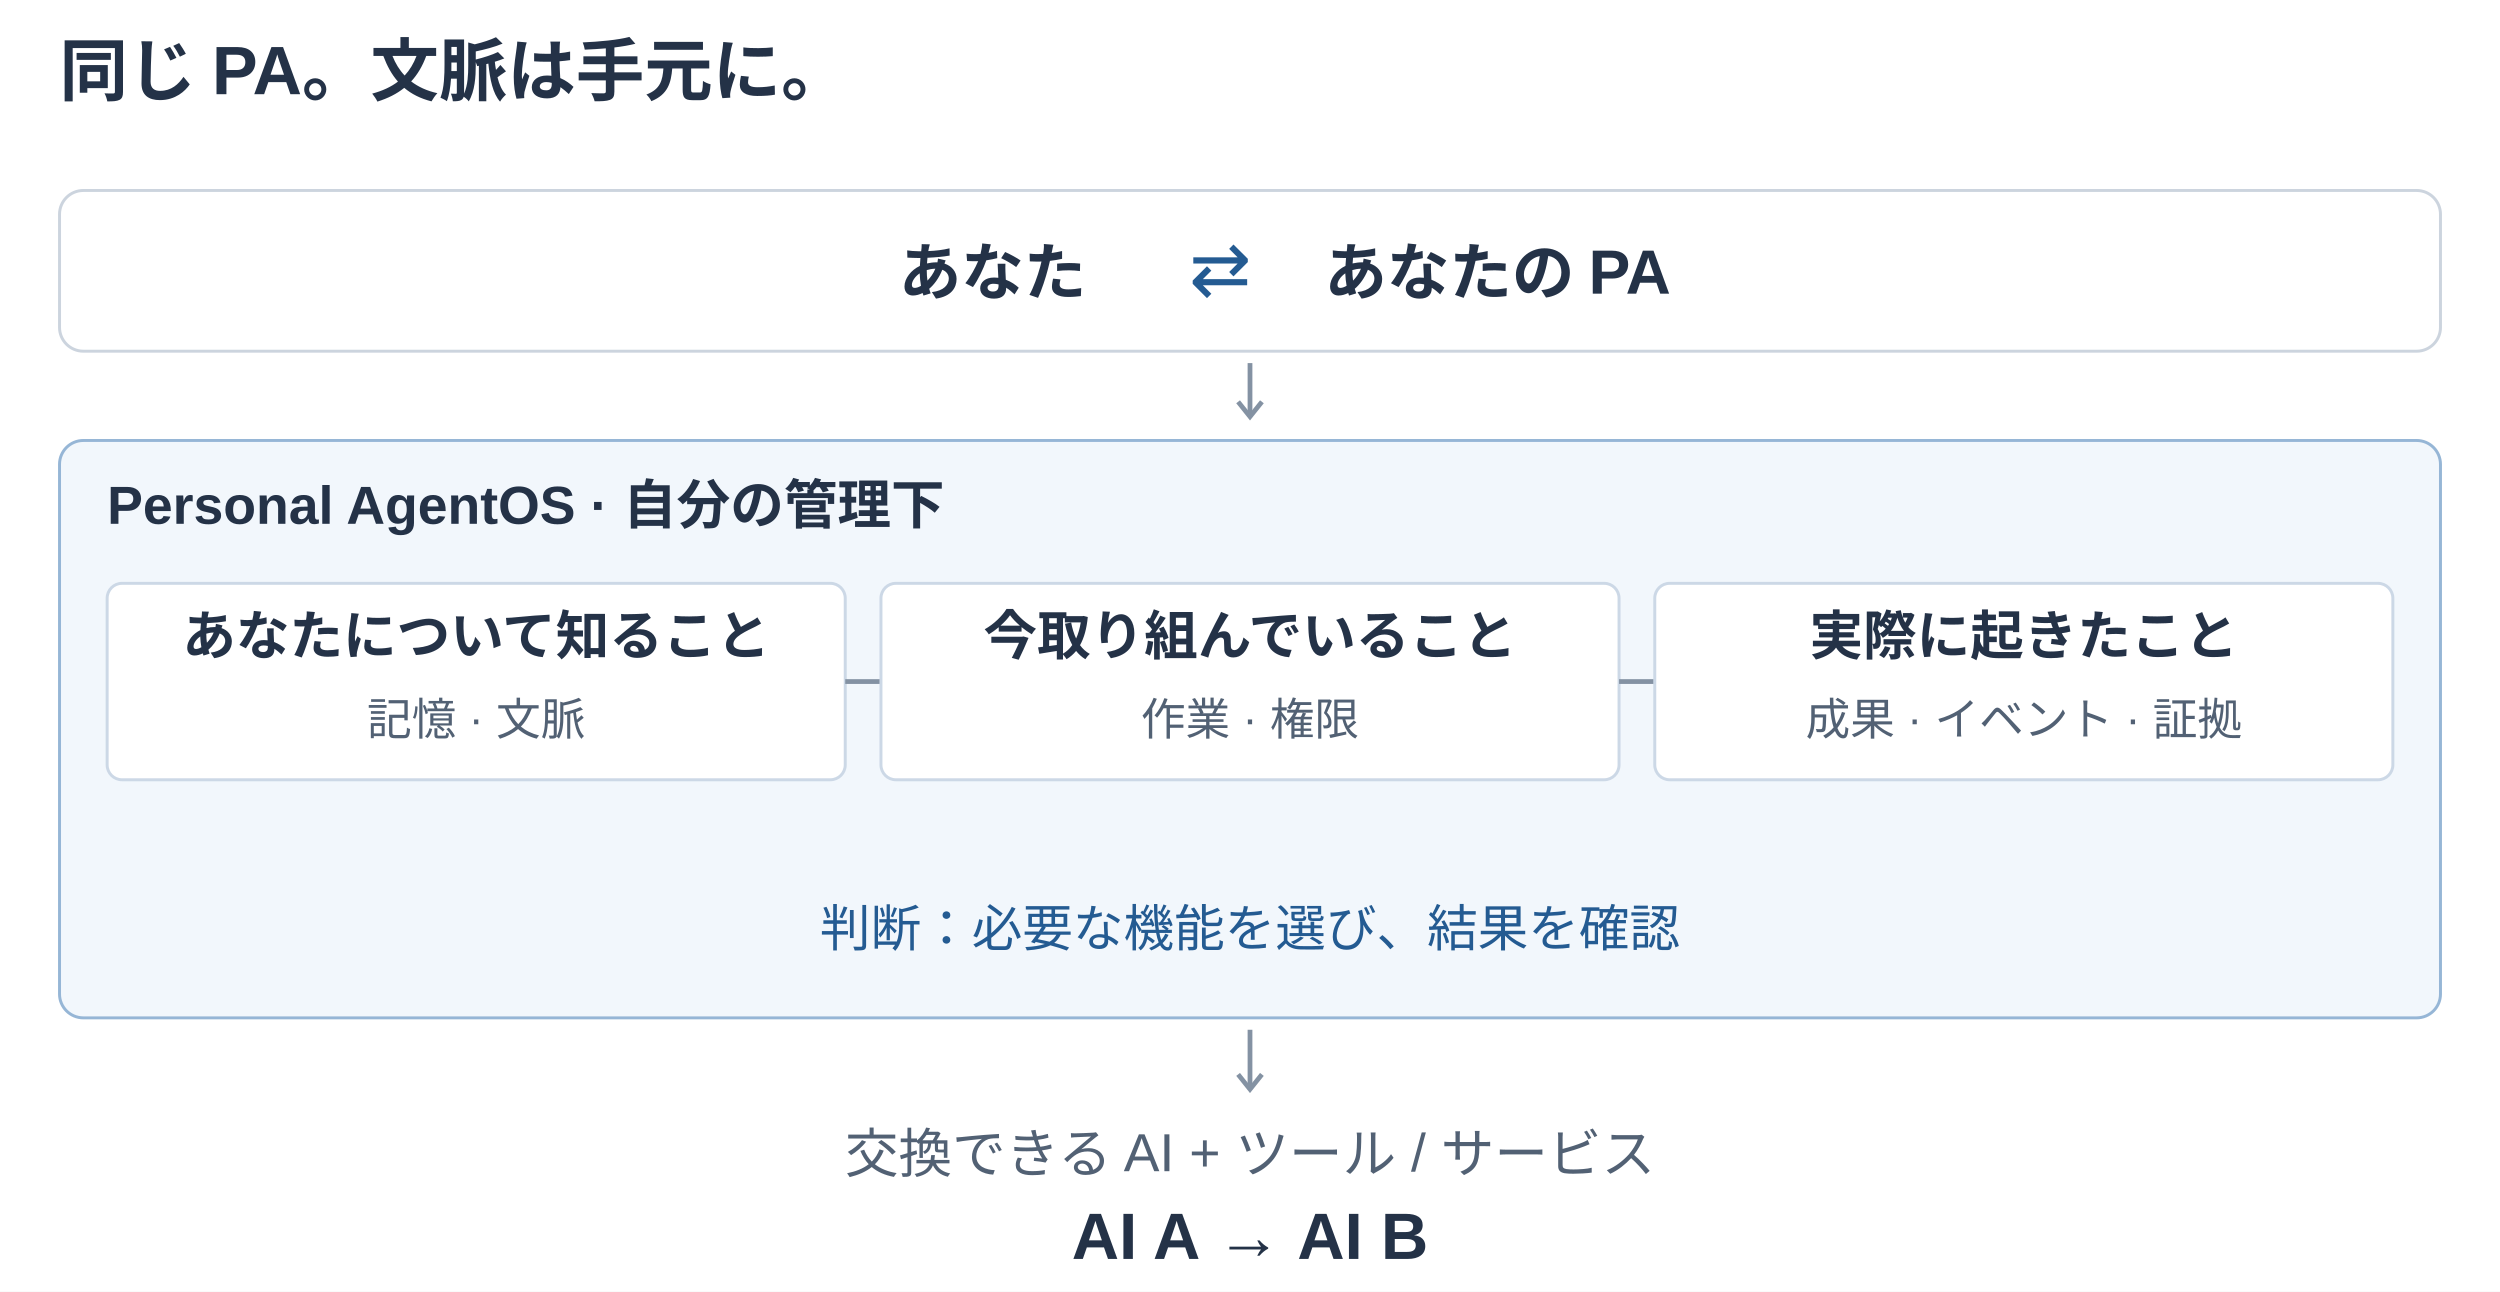
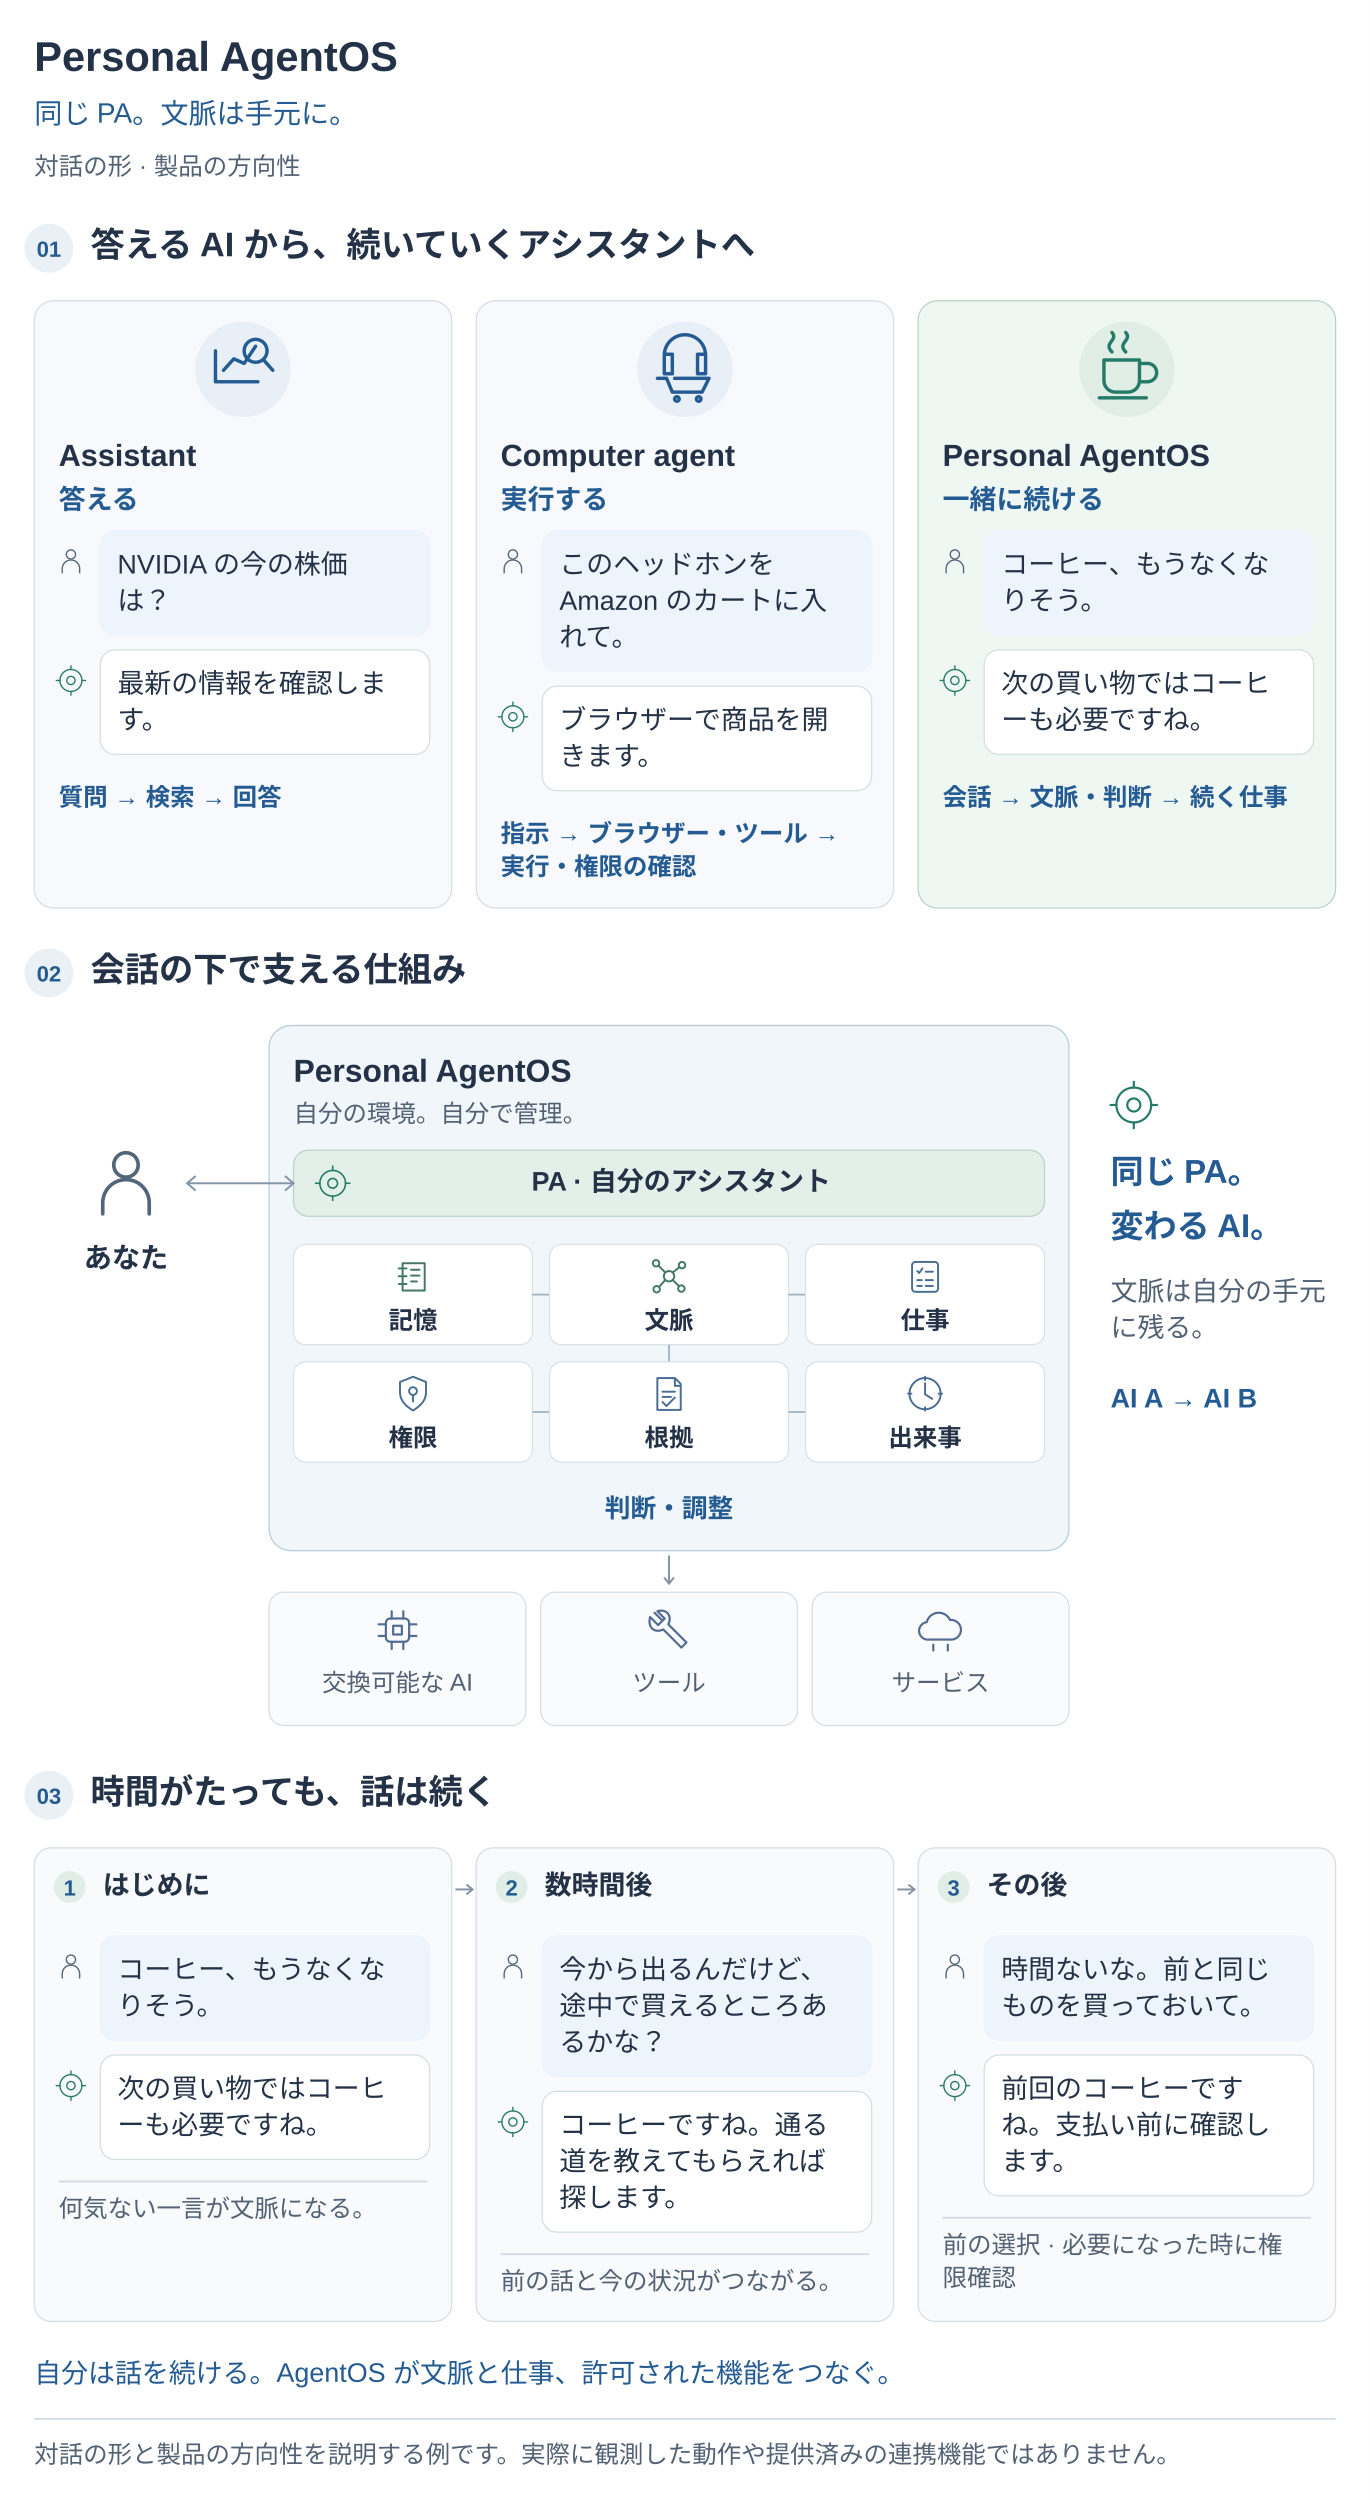
- <svg xmlns="http://www.w3.org/2000/svg" width="840" height="434" viewBox="0 0 840 434" role="img" aria-labelledby="title desc">
+ <svg xmlns="http://www.w3.org/2000/svg" width="1120" height="2044" viewBox="0 0 1120 2044" role="img" aria-labelledby="title desc">
  <style>text{font-family:Arial,"Noto Sans",sans-serif;fill:#243247} .bold{font-weight:700} .muted{fill:#526174} .blue{fill:#245b92}</style>
-   <rect width="840" height="434" fill="#fff" />
-   <text x="20" y="32.0" font-size="23" class="bold" text-anchor="start">同じ PA。文脈は手元に。</text>
-   <rect x="20" y="64" width="800" height="54" rx="8" fill="#fff" stroke="#ccd4de" />
-   <text x="365.0" y="99" font-size="21" class="bold" text-anchor="end">あなた</text>
-   <text x="410.0" y="99" font-size="25" class="blue" text-anchor="middle">⇄</text>
-   <text x="445.0" y="99" font-size="21" class="bold" text-anchor="start">あなたの PA</text>
-   <path d="M420.0 122 L420.0 140" fill="none" stroke="#8492a3" stroke-width="1.6" />
-   <path d="M416.0 135 L420.0 140 L424.0 135" fill="none" stroke="#8492a3" stroke-width="1.6" />
-   <rect x="20" y="148" width="800" height="194" rx="8" fill="#f2f7fc" stroke="#96b6d6" />
-   <text x="36" y="176.0" font-size="18" class="bold" text-anchor="start">Personal AgentOS · 自分の管理下</text>
-   <rect x="36" y="196" width="248" height="66" rx="5" fill="#fff" stroke="#ccd8e6" />
-   <text x="160.0" y="220" font-size="18" class="bold" text-anchor="middle">あなたについて知ること</text>
-   <text x="160.0" y="247" font-size="15" class="muted" text-anchor="middle">記憶 · 文脈</text>
-   <path d="M284 229H296" fill="none" stroke="#8492a3" stroke-width="1.6" />
-   <rect x="296" y="196" width="248" height="66" rx="5" fill="#fff" stroke="#ccd8e6" />
-   <text x="420.0" y="220" font-size="18" class="bold" text-anchor="middle">今取り組んでいること</text>
-   <text x="420.0" y="247" font-size="15" class="muted" text-anchor="middle">作業 · 権限</text>
-   <path d="M544 229H556" fill="none" stroke="#8492a3" stroke-width="1.6" />
-   <rect x="556" y="196" width="248" height="66" rx="5" fill="#fff" stroke="#ccd8e6" />
-   <text x="680.0" y="220" font-size="18" class="bold" text-anchor="middle">実際に起きたこと</text>
-   <text x="680.0" y="247" font-size="15" class="muted" text-anchor="middle">成果 · イベント · 証拠</text>
-   <text x="420.0" y="318" font-size="17" class="blue" text-anchor="middle">判断：必要な機能を選び、結果を確認</text>
-   <path d="M420.0 346 L420.0 366" fill="none" stroke="#8492a3" stroke-width="1.6" />
-   <path d="M416.0 361 L420.0 366 L424.0 361" fill="none" stroke="#8492a3" stroke-width="1.6" />
-   <text x="420.0" y="394" font-size="18" class="muted" text-anchor="middle">交換できる AI + ツール / サービス</text>
-   <text x="420.0" y="423" font-size="22" class="bold" text-anchor="middle">AI A  →  AI B</text>
+   <rect width="1120" height="2044" fill="#fff" />
+   <text x="28" y="58.0" font-size="34" class="bold" text-anchor="start">Personal AgentOS</text>
+   <text x="28" y="100.9" font-size="23" class="blue" text-anchor="start">同じ PA。文脈は手元に。</text>
+   <text x="28" y="142.95" font-size="20" class="muted" text-anchor="start">対話の形 · 製品の方向性</text>
+   <circle cx="40" cy="202.95" r="20" fill="#e9f0f6" stroke="none" />
+   <text x="40" y="209.95" font-size="18" class="blue bold" text-anchor="middle">01</text>
+   <text x="74" y="209.95" font-size="28" class="bold" text-anchor="start">答える AI から、続いていくアシスタントへ</text>
+   <rect x="28.0" y="245.95" width="341.333" height="496.5" rx="16" fill="#f7f9fc" stroke="#d4dce5" />
+   <circle cx="198.667" cy="301.95" r="39" fill="#e9eff7" stroke="none" />
+   <g transform="translate(168.6667 269.95) scale(0.9375)" fill="none" stroke="#245b92" stroke-width="3" stroke-linecap="round" stroke-linejoin="round">
+     <path d="M8 45V18m0 27h37M15 35l9-10 9 4 10-15" />
+     <circle cx="43" cy="18" r="10" />
+     <path d="m50 26 8 9" />
+   </g>
+   <text x="48.0" y="380.95" font-size="25" class="bold" text-anchor="start">Assistant</text>
+   <text x="48.0" y="415.95" font-size="22" class="blue bold" text-anchor="start">答える</text>
+   <g transform="translate(46.0 446.95) scale(0.375)" fill="none" stroke="#53657a" stroke-width="3" stroke-linecap="round" stroke-linejoin="round">
+     <circle cx="32" cy="17" r="10" />
+     <path d="M13 57v-9a19 19 0 0 1 38 0v9" />
+   </g>
+   <rect x="82.0" y="433.95" width="269.333" height="85.4" rx="12" fill="#edf4fb" stroke="#edf4fb" />
+   <text x="96.0" y="468.95" font-size="22" class="" text-anchor="start">NVIDIA の今の株価</text>
+   <text x="96.0" y="498.65" font-size="22" class="" text-anchor="start">は？</text>
+   <g transform="translate(46.0 544.35) scale(0.375)" fill="none" stroke="#257a69" stroke-width="3" stroke-linecap="round" stroke-linejoin="round">
+     <circle cx="32" cy="32" r="24" />
+     <circle cx="32" cy="32" r="9" />
+     <path d="M32 0v8m0 48v8M0 32h8m48 0h8" />
+   </g>
+   <rect x="82.0" y="531.35" width="269.333" height="85.4" rx="12" fill="#ffffff" stroke="#d3dedf" />
+   <text x="96.0" y="566.35" font-size="22" class="" text-anchor="start">最新の情報を確認しま</text>
+   <text x="96.0" y="596.05" font-size="22" class="" text-anchor="start">す。</text>
+   <text x="48.0" y="658.75" font-size="20" class="blue bold" text-anchor="start">質問 → 検索 → 回答</text>
+   <rect x="389.333" y="245.95" width="341.333" height="496.5" rx="16" fill="#f7f9fc" stroke="#d4dce5" />
+   <circle cx="560.0" cy="301.95" r="39" fill="#e9eff7" stroke="none" />
+   <g transform="translate(530.0 269.95) scale(0.9375)" fill="none" stroke="#245b92" stroke-width="3" stroke-linecap="round" stroke-linejoin="round">
+     <path d="M14 29v-7a18 18 0 0 1 36 0v7M14 21h7v17h-7zm29 0h7v17h-7zM8 42h8l5 12h26l6-12H23" />
+     <circle cx="25" cy="60" r="2" />
+     <circle cx="44" cy="60" r="2" />
+   </g>
+   <text x="409.333" y="380.95" font-size="25" class="bold" text-anchor="start">Computer agent</text>
+   <text x="409.333" y="415.95" font-size="22" class="blue bold" text-anchor="start">実行する</text>
+   <g transform="translate(407.3333 446.95) scale(0.375)" fill="none" stroke="#53657a" stroke-width="3" stroke-linecap="round" stroke-linejoin="round">
+     <circle cx="32" cy="17" r="10" />
+     <path d="M13 57v-9a19 19 0 0 1 38 0v9" />
+   </g>
+   <rect x="443.333" y="433.95" width="269.333" height="115.1" rx="12" fill="#edf4fb" stroke="#edf4fb" />
+   <text x="457.333" y="468.95" font-size="22" class="" text-anchor="start">このヘッドホンを</text>
+   <text x="457.333" y="498.65" font-size="22" class="" text-anchor="start">Amazon のカートに入</text>
+   <text x="457.333" y="528.35" font-size="22" class="" text-anchor="start">れて。</text>
+   <g transform="translate(407.3333 574.05) scale(0.375)" fill="none" stroke="#257a69" stroke-width="3" stroke-linecap="round" stroke-linejoin="round">
+     <circle cx="32" cy="32" r="24" />
+     <circle cx="32" cy="32" r="9" />
+     <path d="M32 0v8m0 48v8M0 32h8m48 0h8" />
+   </g>
+   <rect x="443.333" y="561.05" width="269.333" height="85.4" rx="12" fill="#ffffff" stroke="#d3dedf" />
+   <text x="457.333" y="596.05" font-size="22" class="" text-anchor="start">ブラウザーで商品を開</text>
+   <text x="457.333" y="625.75" font-size="22" class="" text-anchor="start">きます。</text>
+   <text x="409.333" y="688.45" font-size="20" class="blue bold" text-anchor="start">指示 → ブラウザー・ツール →</text>
+   <text x="409.333" y="715.45" font-size="20" class="blue bold" text-anchor="start">実行・権限の確認</text>
+   <rect x="750.667" y="245.95" width="341.333" height="496.5" rx="16" fill="#eff7f3" stroke="#b7d1c5" />
+   <circle cx="921.333" cy="301.95" r="39" fill="#e0eee6" stroke="none" />
+   <g transform="translate(891.3333 269.95) scale(0.9375)" fill="none" stroke="#257a69" stroke-width="3" stroke-linecap="round" stroke-linejoin="round">
+     <path d="M12 26h31v18a10 10 0 0 1-10 10H22a10 10 0 0 1-10-10zM43 29h7a8 8 0 0 1 0 16h-7M8 59h41M19 19c-8-8 6-10 0-17M31 19c-8-8 6-10 0-17" />
+   </g>
+   <text x="770.667" y="380.95" font-size="25" class="bold" text-anchor="start">Personal AgentOS</text>
+   <text x="770.667" y="415.95" font-size="22" class="blue bold" text-anchor="start">一緒に続ける</text>
+   <g transform="translate(768.6667 446.95) scale(0.375)" fill="none" stroke="#53657a" stroke-width="3" stroke-linecap="round" stroke-linejoin="round">
+     <circle cx="32" cy="17" r="10" />
+     <path d="M13 57v-9a19 19 0 0 1 38 0v9" />
+   </g>
+   <rect x="804.667" y="433.95" width="269.333" height="85.4" rx="12" fill="#edf4fb" stroke="#edf4fb" />
+   <text x="818.667" y="468.95" font-size="22" class="" text-anchor="start">コーヒー、もうなくな</text>
+   <text x="818.667" y="498.65" font-size="22" class="" text-anchor="start">りそう。</text>
+   <g transform="translate(768.6667 544.35) scale(0.375)" fill="none" stroke="#257a69" stroke-width="3" stroke-linecap="round" stroke-linejoin="round">
+     <circle cx="32" cy="32" r="24" />
+     <circle cx="32" cy="32" r="9" />
+     <path d="M32 0v8m0 48v8M0 32h8m48 0h8" />
+   </g>
+   <rect x="804.667" y="531.35" width="269.333" height="85.4" rx="12" fill="#ffffff" stroke="#d3dedf" />
+   <text x="818.667" y="566.35" font-size="22" class="" text-anchor="start">次の買い物ではコーヒ</text>
+   <text x="818.667" y="596.05" font-size="22" class="" text-anchor="start">ーも必要ですね。</text>
+   <text x="770.667" y="658.75" font-size="20" class="blue bold" text-anchor="start">会話 → 文脈・判断 → 続く仕事</text>
+   <circle cx="40" cy="795.45" r="20" fill="#e9f0f6" stroke="none" />
+   <text x="40" y="802.45" font-size="18" class="blue bold" text-anchor="middle">02</text>
+   <text x="74" y="802.45" font-size="28" class="bold" text-anchor="start">会話の下で支える仕組み</text>
+   <g transform="translate(71 935.45) scale(1.0)" fill="none" stroke="#53657a" stroke-width="3" stroke-linecap="round" stroke-linejoin="round">
+     <circle cx="32" cy="17" r="10" />
+     <path d="M13 57v-9a19 19 0 0 1 38 0v9" />
+   </g>
+   <text x="103" y="1036.45" font-size="23" class="bold" text-anchor="middle">あなた</text>
+   <rect x="220" y="838.45" width="654" height="429.35" rx="18" fill="#f0f6f9" stroke="#b6cad9" />
+   <text x="240" y="884.45" font-size="26" class="bold" text-anchor="start">Personal AgentOS</text>
+   <text x="240" y="917.45" font-size="20" class="muted" text-anchor="start">自分の環境。自分で管理。</text>
+   <rect x="240" y="940.45" width="614" height="54" rx="12" fill="#e3f0e9" stroke="#bad3c8" />
+   <g transform="translate(258 953.45) scale(0.4375)" fill="none" stroke="#257a69" stroke-width="3" stroke-linecap="round" stroke-linejoin="round">
+     <circle cx="32" cy="32" r="24" />
+     <circle cx="32" cy="32" r="9" />
+     <path d="M32 0v8m0 48v8M0 32h8m48 0h8" />
+   </g>
+   <text x="557.0" y="973.45" font-size="22" class="bold" text-anchor="middle">PA · 自分のアシスタント</text>
+   <path d="M153 967.45H240" fill="none" stroke="#8296a9" stroke-width="1.6" />
+   <path d="M160 961.45L153 967.45L160 973.45M233 961.45L240 967.45L233 973.45" fill="none" stroke="#8296a9" stroke-width="1.6" />
+   <rect x="240.0" y="1017.45" width="195.333" height="82" rx="10" fill="#fff" stroke="#d8e1e7" />
+   <g transform="translate(320.6667 1026.45) scale(0.53125)" fill="none" stroke="#427665" stroke-width="3" stroke-linecap="round" stroke-linejoin="round">
+     <path d="M16 12h34v42H16zM10 20h12m-12 12h12m-12 12h12M29 22h13m-13 9h13m-13 9h9" />
+   </g>
+   <text x="337.667" y="1086.45" font-size="20" class="bold" text-anchor="middle">記憶</text>
+   <path d="M435.333 1058.45H449.333" fill="none" stroke="#a7bac6" stroke-width="1.6" />
+   <rect x="449.333" y="1017.45" width="195.333" height="82" rx="10" fill="#fff" stroke="#d8e1e7" />
+   <g transform="translate(530.0 1026.45) scale(0.53125)" fill="none" stroke="#427665" stroke-width="3" stroke-linecap="round" stroke-linejoin="round">
+     <circle cx="32" cy="32" r="8" />
+     <circle cx="12" cy="12" r="5" />
+     <circle cx="52" cy="15" r="5" />
+     <circle cx="13" cy="52" r="5" />
+     <circle cx="51" cy="51" r="5" />
+     <path d="m16 16 10 10m12 0 10-8M17 48l9-10m12 0 9 9" />
+   </g>
+   <text x="547.0" y="1086.45" font-size="20" class="bold" text-anchor="middle">文脈</text>
+   <path d="M644.667 1058.45H658.667" fill="none" stroke="#a7bac6" stroke-width="1.6" />
+   <path d="M547.0 1099.45V1113.45" fill="none" stroke="#a7bac6" stroke-width="1.6" />
+   <rect x="658.667" y="1017.45" width="195.333" height="82" rx="10" fill="#fff" stroke="#d8e1e7" />
+   <g transform="translate(739.3333 1026.45) scale(0.53125)" fill="none" stroke="#496d92" stroke-width="3" stroke-linecap="round" stroke-linejoin="round">
+     <rect x="12" y="10" width="40" height="46" rx="5" />
+     <path d="m20 24 3 3 5-7m5 5h11M20 38h7m6 0h11M20 47h7m6 0h11" />
+   </g>
+   <text x="756.333" y="1086.45" font-size="20" class="bold" text-anchor="middle">仕事</text>
+   <rect x="240.0" y="1113.45" width="195.333" height="82" rx="10" fill="#fff" stroke="#d8e1e7" />
+   <g transform="translate(320.6667 1122.45) scale(0.53125)" fill="none" stroke="#496d92" stroke-width="3" stroke-linecap="round" stroke-linejoin="round">
+     <path d="M32 6 52 14v16c0 13-9 21-20 28-11-7-20-15-20-28V14z" />
+     <circle cx="32" cy="28" r="6" />
+     <path d="M32 34v10" />
+   </g>
+   <text x="337.667" y="1182.45" font-size="20" class="bold" text-anchor="middle">権限</text>
+   <path d="M435.333 1154.45H449.333" fill="none" stroke="#a7bac6" stroke-width="1.6" />
+   <rect x="449.333" y="1113.45" width="195.333" height="82" rx="10" fill="#fff" stroke="#d8e1e7" />
+   <g transform="translate(530.0 1122.45) scale(0.53125)" fill="none" stroke="#496d92" stroke-width="3" stroke-linecap="round" stroke-linejoin="round">
+     <path d="M14 8h27l9 9v40H14zM41 8v12h9M22 29h19m-19 8h13m-13 8 6 6 13-13" />
+   </g>
+   <text x="547.0" y="1182.45" font-size="20" class="bold" text-anchor="middle">根拠</text>
+   <path d="M644.667 1154.45H658.667" fill="none" stroke="#a7bac6" stroke-width="1.6" />
+   <rect x="658.667" y="1113.45" width="195.333" height="82" rx="10" fill="#fff" stroke="#d8e1e7" />
+   <g transform="translate(739.3333 1122.45) scale(0.53125)" fill="none" stroke="#496d92" stroke-width="3" stroke-linecap="round" stroke-linejoin="round">
+     <circle cx="32" cy="32" r="24" />
+     <path d="M32 16v17l11 7M6 32h5m42 0h5M32 6v5m0 42v5" />
+   </g>
+   <text x="756.333" y="1182.45" font-size="20" class="bold" text-anchor="middle">出来事</text>
+   <text x="547.0" y="1240.45" font-size="21" class="blue bold" text-anchor="middle">判断・調整</text>
+   <path d="M547.0 1271.8 L547.0 1294.8" fill="none" stroke="#8492a3" stroke-width="1.6" />
+   <path d="M543.0 1289.8 L547.0 1294.8 L551.0 1289.8" fill="none" stroke="#8492a3" stroke-width="1.6" />
+   <rect x="220.0" y="1301.8" width="210.0" height="109" rx="12" fill="#fafbfd" stroke="#d4dce5" />
+   <g transform="translate(306.0 1313.8) scale(0.59375)" fill="none" stroke="#526b91" stroke-width="3" stroke-linecap="round" stroke-linejoin="round">
+     <rect x="16" y="16" width="32" height="32" rx="6" />
+     <path d="M24 6v10m16-10v10M24 48v10m16-10v10M6 24h10M6 40h10m32-16h10M48 40h10M26 26h12v12H26z" />
+   </g>
+   <text x="325.0" y="1382.8" font-size="20" class="muted" text-anchor="middle">交換可能な AI</text>
+   <rect x="442.0" y="1301.8" width="210.0" height="109" rx="12" fill="#fafbfd" stroke="#d4dce5" />
+   <g transform="translate(528.0 1313.8) scale(0.59375)" fill="none" stroke="#526b91" stroke-width="3" stroke-linecap="round" stroke-linejoin="round">
+     <path d="m12 8 11 11-6 6L6 14c-4 14 6 23 18 17l25 25 7-7-25-25C37 12 28 2 16 6l10 10-7 7" />
+   </g>
+   <text x="547.0" y="1382.8" font-size="20" class="muted" text-anchor="middle">ツール</text>
+   <rect x="664.0" y="1301.8" width="210.0" height="109" rx="12" fill="#fafbfd" stroke="#d4dce5" />
+   <g transform="translate(750.0 1313.8) scale(0.59375)" fill="none" stroke="#526b91" stroke-width="3" stroke-linecap="round" stroke-linejoin="round">
+     <path d="M16 45a12 12 0 0 1-3-24 17 17 0 0 1 32-3 13 13 0 0 1 3 27H16zM22 52v8m20-8v8" />
+   </g>
+   <text x="769.0" y="1382.8" font-size="20" class="muted" text-anchor="middle">サービス</text>
+   <g transform="translate(908 884.45) scale(0.59375)" fill="none" stroke="#257a69" stroke-width="3" stroke-linecap="round" stroke-linejoin="round">
+     <circle cx="32" cy="32" r="24" />
+     <circle cx="32" cy="32" r="9" />
+     <path d="M32 0v8m0 48v8M0 32h8m48 0h8" />
+   </g>
+   <text x="908" y="967.45" font-size="27" class="blue bold" text-anchor="start">同じ PA。</text>
+   <text x="908" y="1011.9" font-size="27" class="blue bold" text-anchor="start">変わる AI。</text>
+   <text x="908" y="1063.35" font-size="22" class="muted" text-anchor="start">文脈は自分の手元</text>
+   <text x="908" y="1093.05" font-size="22" class="muted" text-anchor="start">に残る。</text>
+   <text x="908" y="1150.75" font-size="22" class="blue bold" text-anchor="start">AI A → AI B</text>
+   <circle cx="40" cy="1467.8" r="20" fill="#e9f0f6" stroke="none" />
+   <text x="40" y="1474.8" font-size="18" class="blue bold" text-anchor="middle">03</text>
+   <text x="74" y="1474.8" font-size="28" class="bold" text-anchor="start">時間がたっても、話は続く</text>
+   <rect x="28.0" y="1510.8" width="341.333" height="387.2" rx="14" fill="#f8fafb" stroke="#d4dce5" />
+   <circle cx="57.0" cy="1542.8" r="13" fill="#e1eee8" stroke="none" />
+   <text x="57.0" y="1549.8" font-size="18" class="blue bold" text-anchor="middle">1</text>
+   <text x="84.0" y="1548.8" font-size="22" class="bold" text-anchor="start">はじめに</text>
+   <g transform="translate(46.0 1595.8) scale(0.375)" fill="none" stroke="#53657a" stroke-width="3" stroke-linecap="round" stroke-linejoin="round">
+     <circle cx="32" cy="17" r="10" />
+     <path d="M13 57v-9a19 19 0 0 1 38 0v9" />
+   </g>
+   <rect x="82.0" y="1582.8" width="269.333" height="85.4" rx="12" fill="#edf4fb" stroke="#edf4fb" />
+   <text x="96.0" y="1617.8" font-size="22" class="" text-anchor="start">コーヒー、もうなくな</text>
+   <text x="96.0" y="1647.5" font-size="22" class="" text-anchor="start">りそう。</text>
+   <g transform="translate(46.0 1693.2) scale(0.375)" fill="none" stroke="#257a69" stroke-width="3" stroke-linecap="round" stroke-linejoin="round">
+     <circle cx="32" cy="32" r="24" />
+     <circle cx="32" cy="32" r="9" />
+     <path d="M32 0v8m0 48v8M0 32h8m48 0h8" />
+   </g>
+   <rect x="82.0" y="1680.2" width="269.333" height="85.4" rx="12" fill="#ffffff" stroke="#d3dedf" />
+   <text x="96.0" y="1715.2" font-size="22" class="" text-anchor="start">次の買い物ではコーヒ</text>
+   <text x="96.0" y="1744.9" font-size="22" class="" text-anchor="start">ーも必要ですね。</text>
+   <path d="M48.0 1783.6H349.333" fill="none" stroke="#d4dce5" stroke-width="1.6" />
+   <text x="48.0" y="1812.6" font-size="20" class="muted" text-anchor="start">何気ない一言が文脈になる。</text>
+   <path d="M372.333 1544.8 L386.333 1544.8" fill="none" stroke="#8492a3" stroke-width="1.6" />
+   <path d="M381.333 1540.8 L386.333 1544.8 L381.333 1548.8" fill="none" stroke="#8492a3" stroke-width="1.6" />
+   <rect x="389.333" y="1510.8" width="341.333" height="387.2" rx="14" fill="#f8fafb" stroke="#d4dce5" />
+   <circle cx="418.333" cy="1542.8" r="13" fill="#e1eee8" stroke="none" />
+   <text x="418.333" y="1549.8" font-size="18" class="blue bold" text-anchor="middle">2</text>
+   <text x="445.333" y="1548.8" font-size="22" class="bold" text-anchor="start">数時間後</text>
+   <g transform="translate(407.3333 1595.8) scale(0.375)" fill="none" stroke="#53657a" stroke-width="3" stroke-linecap="round" stroke-linejoin="round">
+     <circle cx="32" cy="17" r="10" />
+     <path d="M13 57v-9a19 19 0 0 1 38 0v9" />
+   </g>
+   <rect x="443.333" y="1582.8" width="269.333" height="115.1" rx="12" fill="#edf4fb" stroke="#edf4fb" />
+   <text x="457.333" y="1617.8" font-size="22" class="" text-anchor="start">今から出るんだけど、</text>
+   <text x="457.333" y="1647.5" font-size="22" class="" text-anchor="start">途中で買えるところあ</text>
+   <text x="457.333" y="1677.2" font-size="22" class="" text-anchor="start">るかな？</text>
+   <g transform="translate(407.3333 1722.9) scale(0.375)" fill="none" stroke="#257a69" stroke-width="3" stroke-linecap="round" stroke-linejoin="round">
+     <circle cx="32" cy="32" r="24" />
+     <circle cx="32" cy="32" r="9" />
+     <path d="M32 0v8m0 48v8M0 32h8m48 0h8" />
+   </g>
+   <rect x="443.333" y="1709.9" width="269.333" height="115.1" rx="12" fill="#ffffff" stroke="#d3dedf" />
+   <text x="457.333" y="1744.9" font-size="22" class="" text-anchor="start">コーヒーですね。通る</text>
+   <text x="457.333" y="1774.6" font-size="22" class="" text-anchor="start">道を教えてもらえれば</text>
+   <text x="457.333" y="1804.3" font-size="22" class="" text-anchor="start">探します。</text>
+   <path d="M409.333 1843.0H710.667" fill="none" stroke="#d4dce5" stroke-width="1.6" />
+   <text x="409.333" y="1872.0" font-size="20" class="muted" text-anchor="start">前の話と今の状況がつながる。</text>
+   <path d="M733.667 1544.8 L747.667 1544.8" fill="none" stroke="#8492a3" stroke-width="1.6" />
+   <path d="M742.667 1540.8 L747.667 1544.8 L742.667 1548.8" fill="none" stroke="#8492a3" stroke-width="1.6" />
+   <rect x="750.667" y="1510.8" width="341.333" height="387.2" rx="14" fill="#f8fafb" stroke="#d4dce5" />
+   <circle cx="779.667" cy="1542.8" r="13" fill="#e1eee8" stroke="none" />
+   <text x="779.667" y="1549.8" font-size="18" class="blue bold" text-anchor="middle">3</text>
+   <text x="806.667" y="1548.8" font-size="22" class="bold" text-anchor="start">その後</text>
+   <g transform="translate(768.6667 1595.8) scale(0.375)" fill="none" stroke="#53657a" stroke-width="3" stroke-linecap="round" stroke-linejoin="round">
+     <circle cx="32" cy="17" r="10" />
+     <path d="M13 57v-9a19 19 0 0 1 38 0v9" />
+   </g>
+   <rect x="804.667" y="1582.8" width="269.333" height="85.4" rx="12" fill="#edf4fb" stroke="#edf4fb" />
+   <text x="818.667" y="1617.8" font-size="22" class="" text-anchor="start">時間ないな。前と同じ</text>
+   <text x="818.667" y="1647.5" font-size="22" class="" text-anchor="start">ものを買っておいて。</text>
+   <g transform="translate(768.6667 1693.2) scale(0.375)" fill="none" stroke="#257a69" stroke-width="3" stroke-linecap="round" stroke-linejoin="round">
+     <circle cx="32" cy="32" r="24" />
+     <circle cx="32" cy="32" r="9" />
+     <path d="M32 0v8m0 48v8M0 32h8m48 0h8" />
+   </g>
+   <rect x="804.667" y="1680.2" width="269.333" height="115.1" rx="12" fill="#ffffff" stroke="#d3dedf" />
+   <text x="818.667" y="1715.2" font-size="22" class="" text-anchor="start">前回のコーヒーです</text>
+   <text x="818.667" y="1744.9" font-size="22" class="" text-anchor="start">ね。支払い前に確認し</text>
+   <text x="818.667" y="1774.6" font-size="22" class="" text-anchor="start">ます。</text>
+   <path d="M770.667 1813.3H1072.0" fill="none" stroke="#d4dce5" stroke-width="1.6" />
+   <text x="770.667" y="1842.3" font-size="20" class="muted" text-anchor="start">前の選択 · 必要になった時に権</text>
+   <text x="770.667" y="1869.3" font-size="20" class="muted" text-anchor="start">限確認</text>
+   <text x="28" y="1948" font-size="22" class="blue" text-anchor="start">自分は話を続ける。AgentOS が文脈と仕事、許可された機能をつなぐ。</text>
+   <path d="M28 1977.7H1092" fill="none" stroke="#d4dce5" stroke-width="1.6" />
+   <text x="28" y="2013.7" font-size="20" class="muted" text-anchor="start">対話の形と製品の方向性を説明する例です。実際に観測した動作や提供済みの連携機能ではありません。</text>
</svg>
